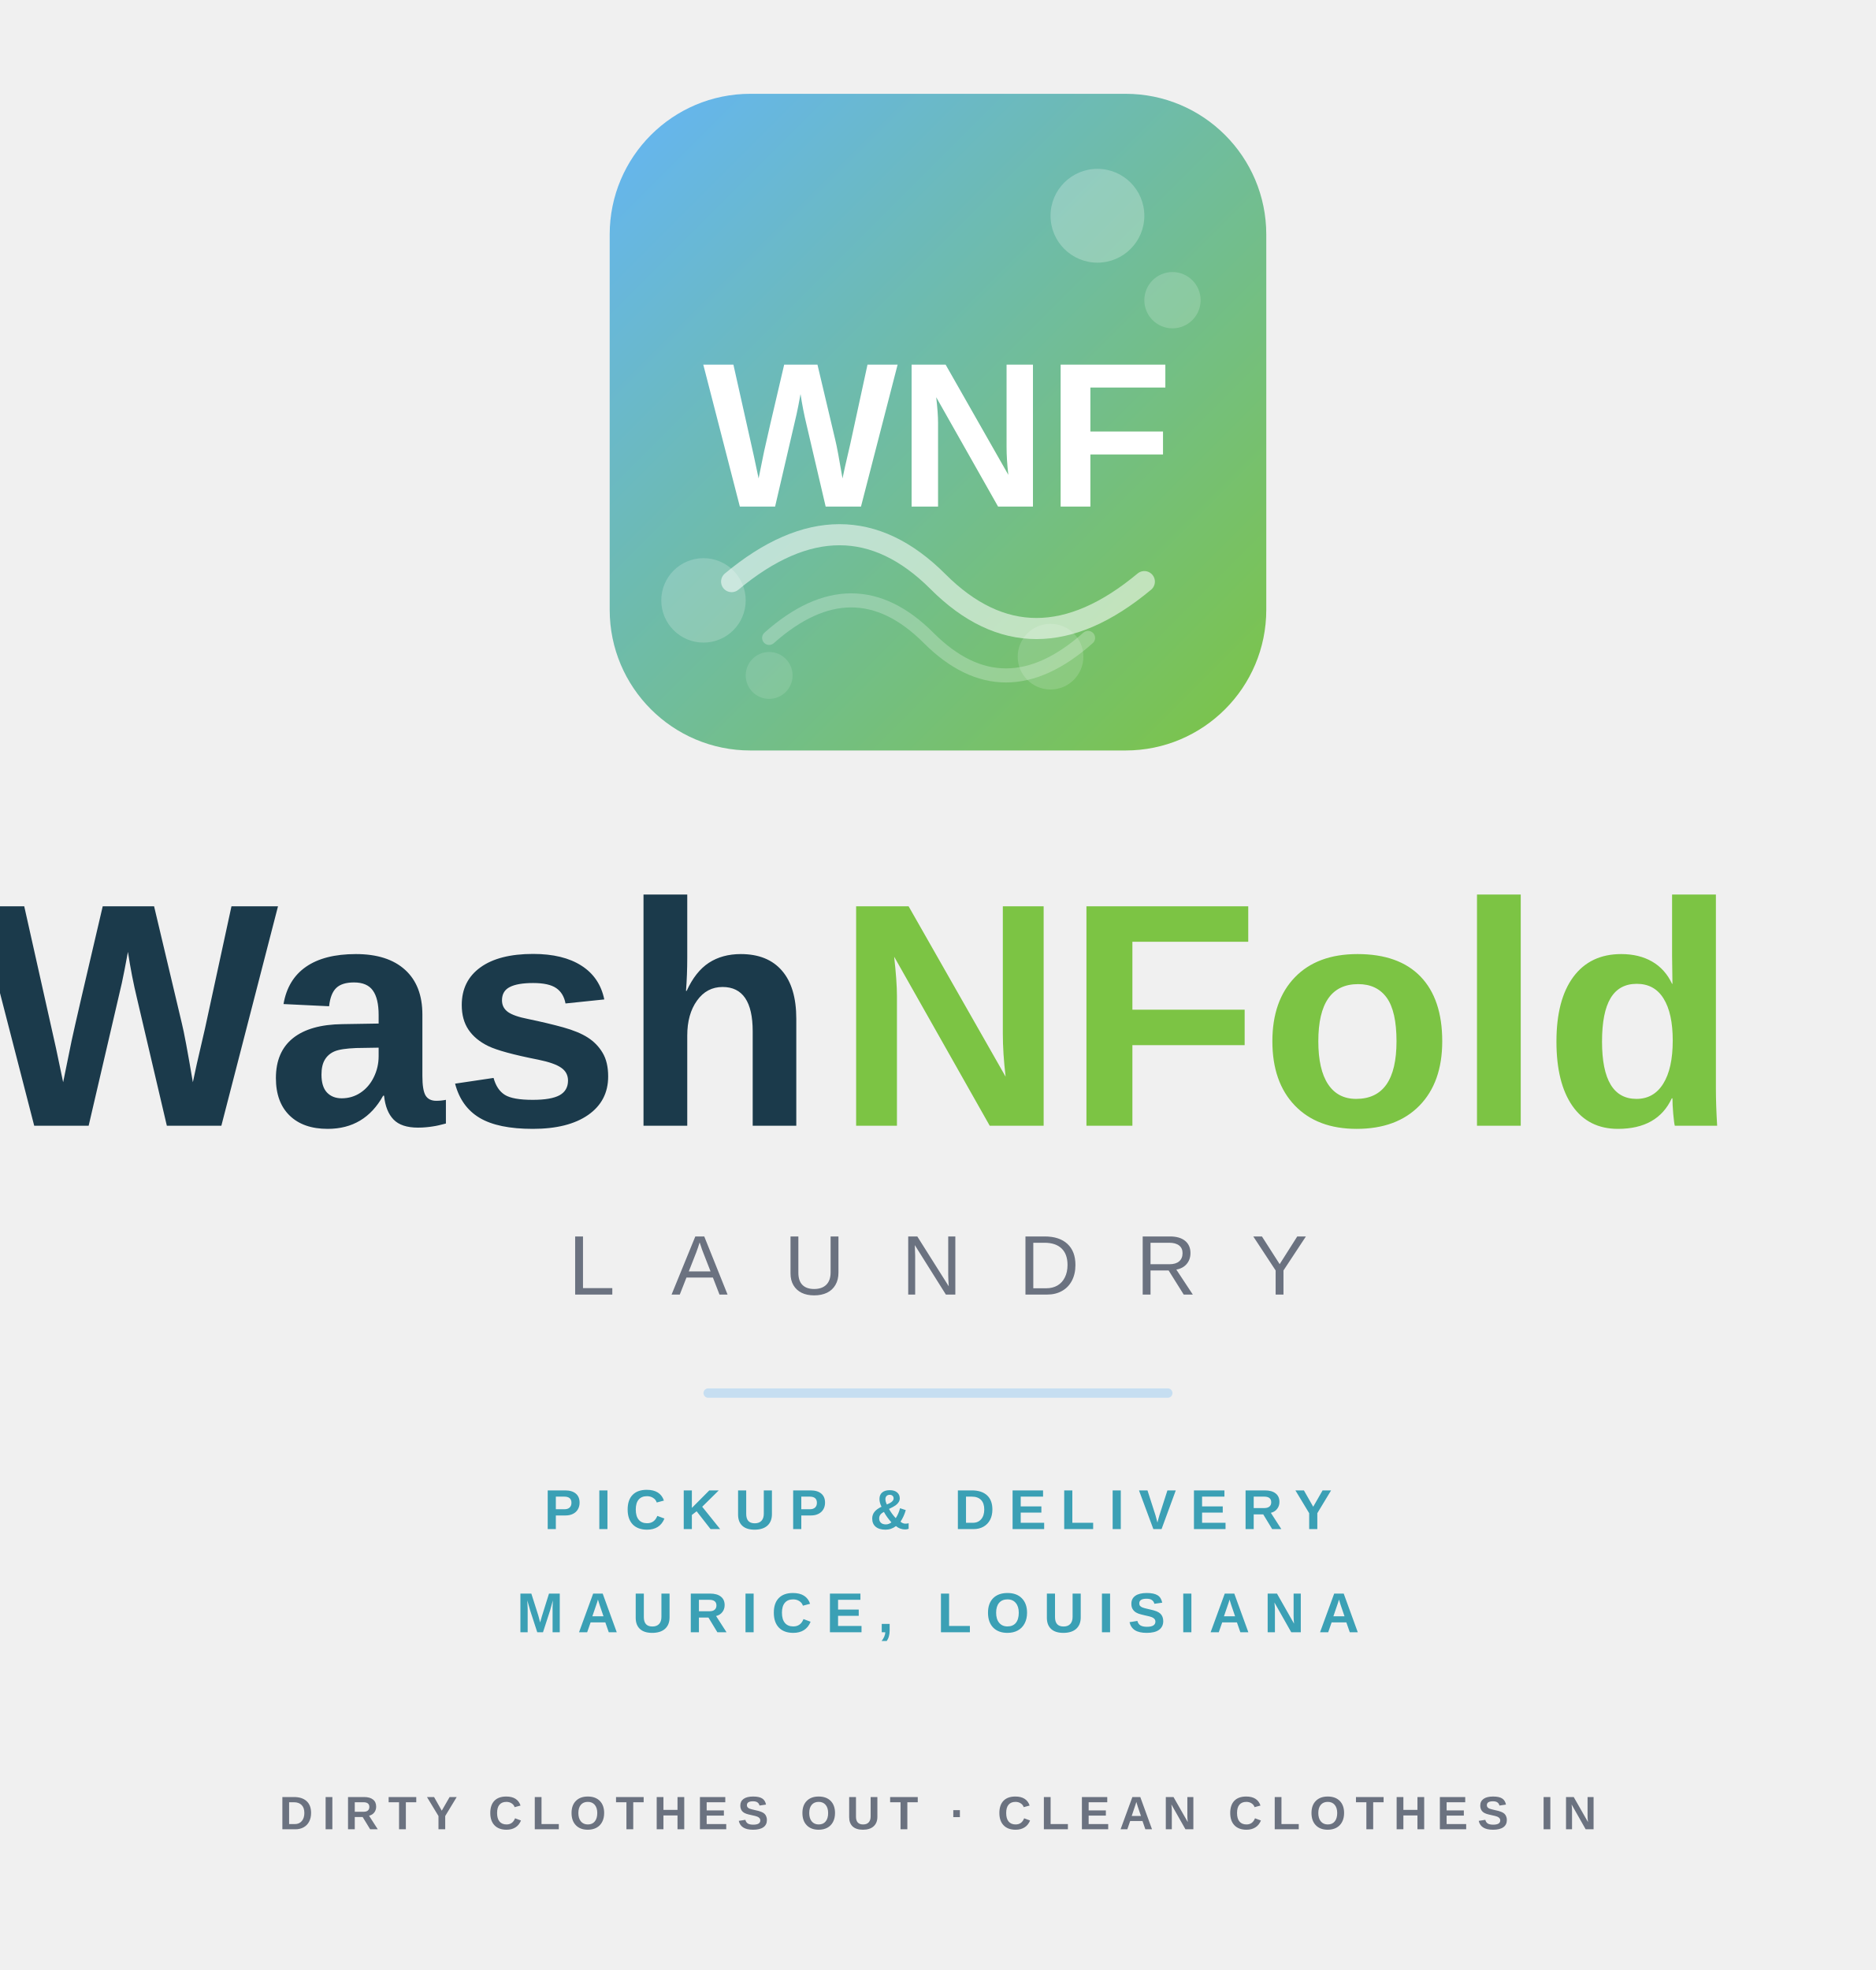
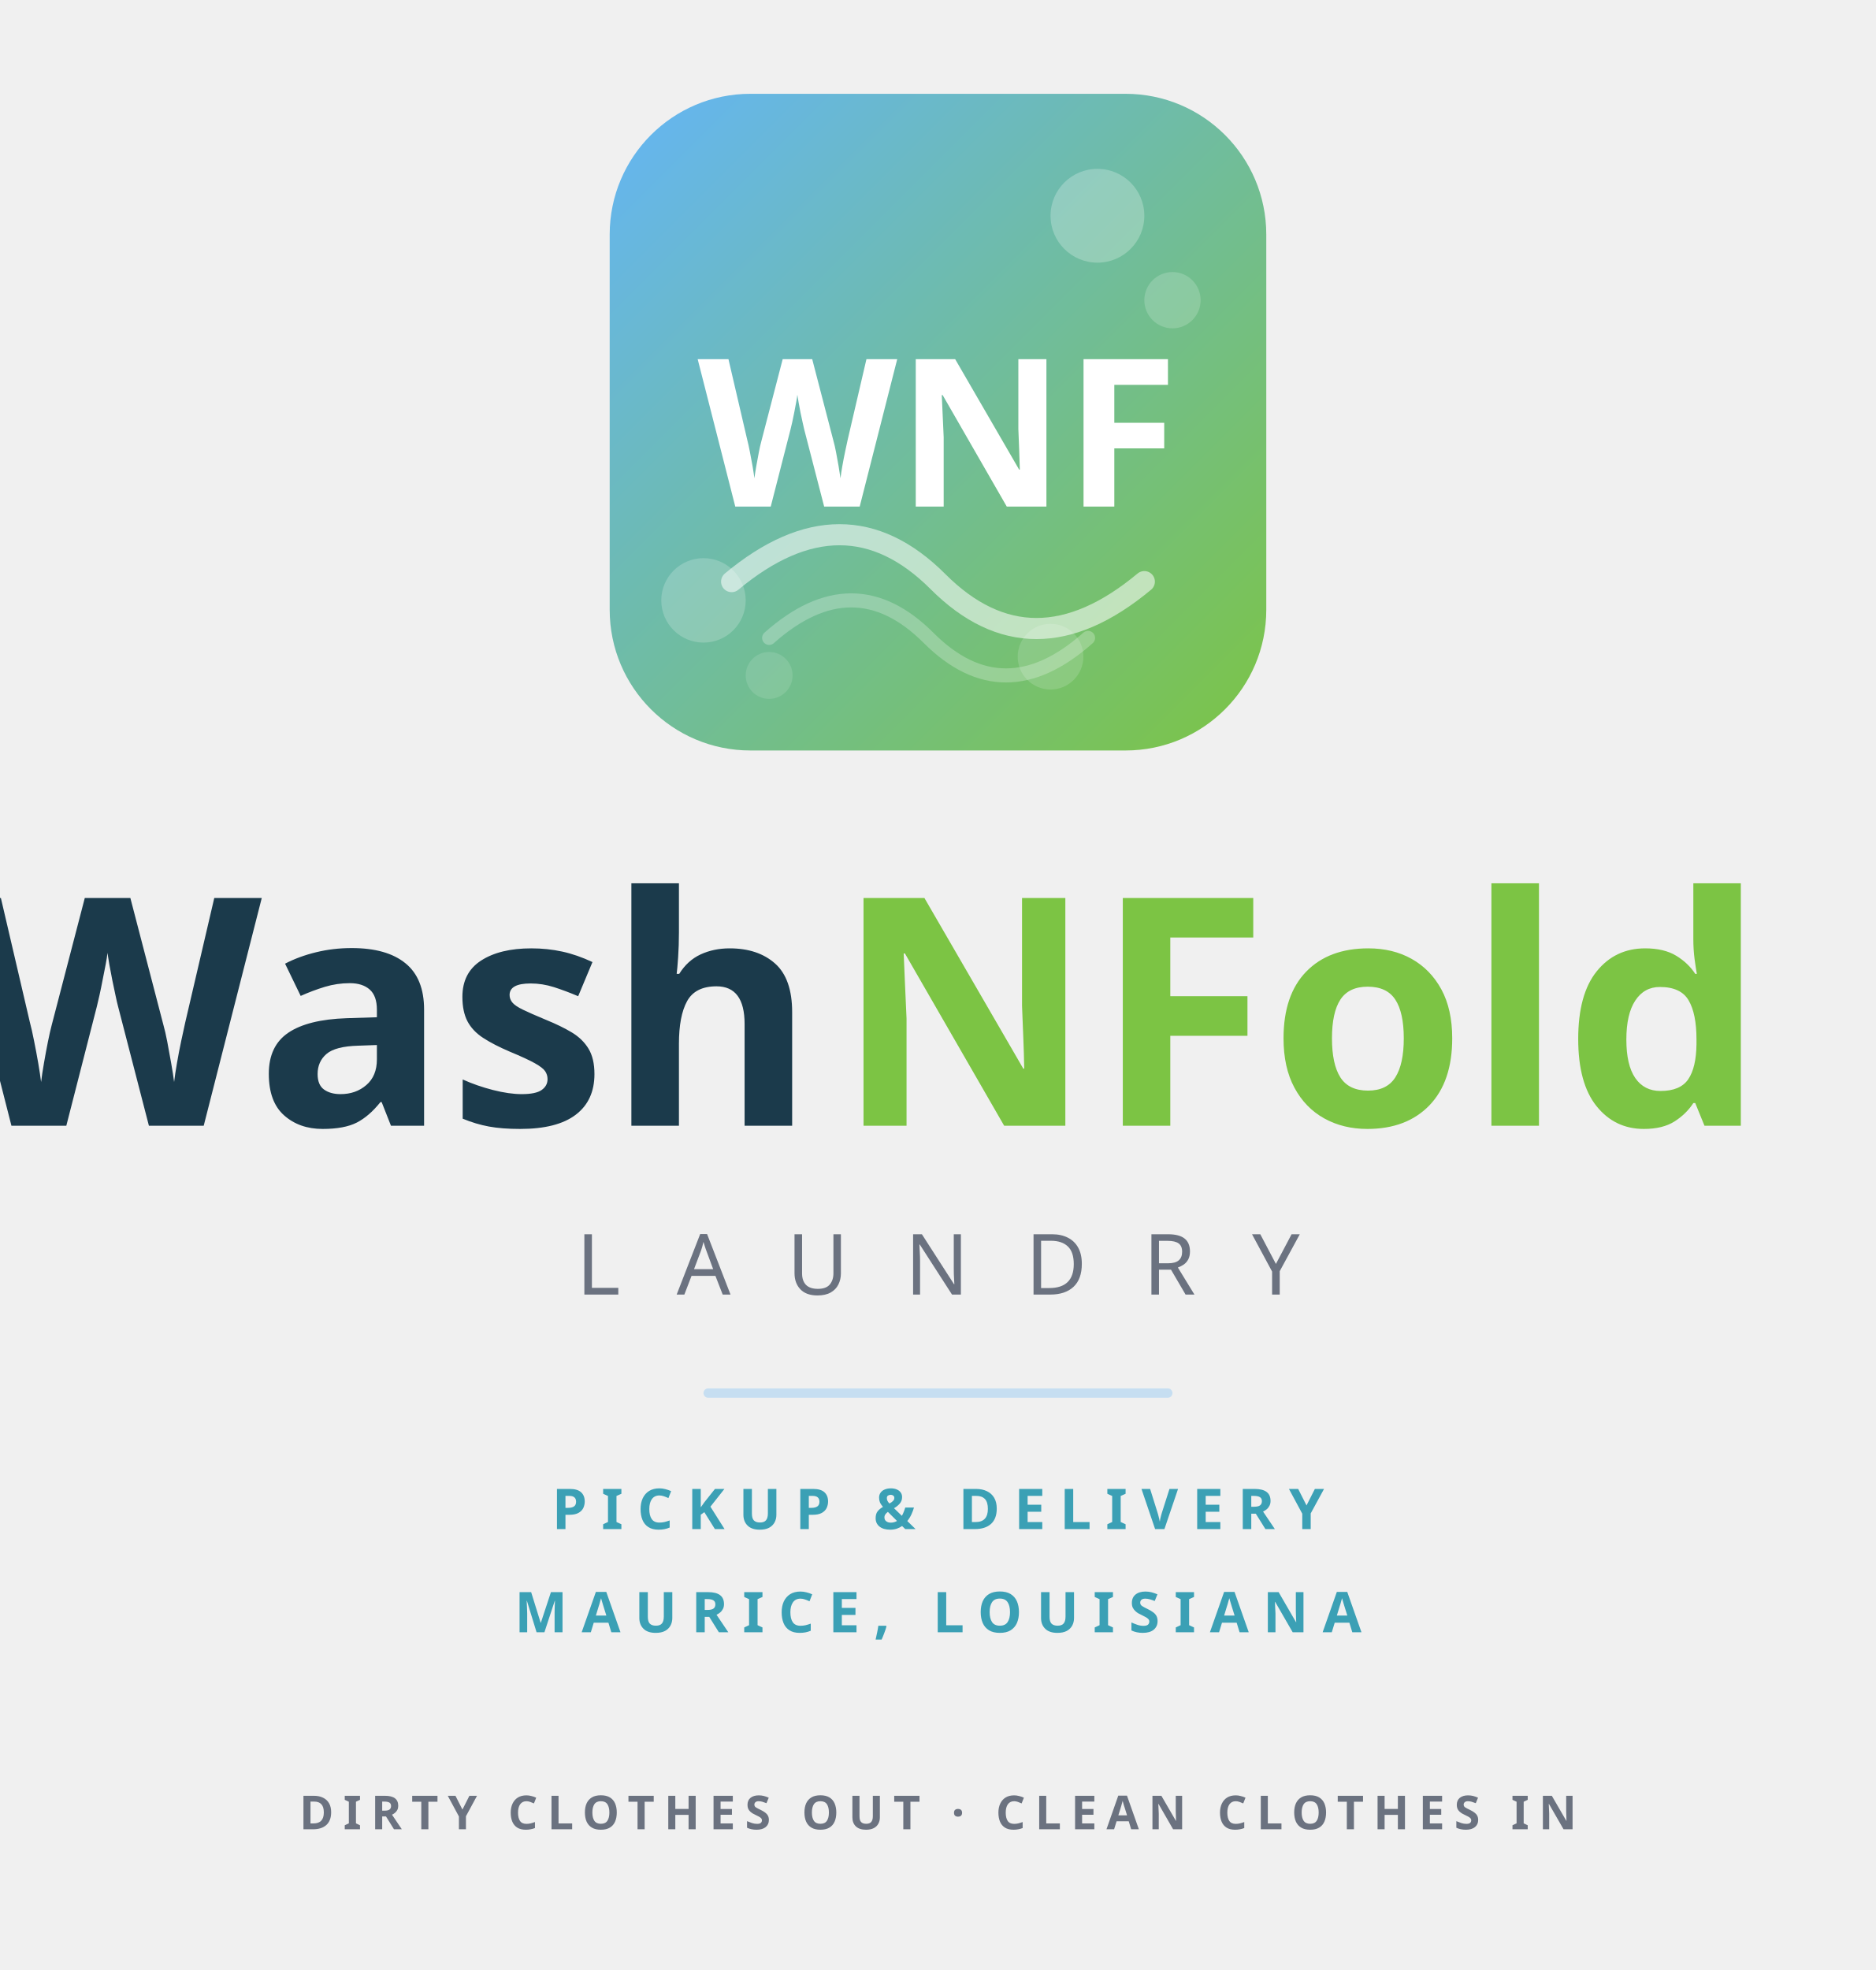
<svg xmlns="http://www.w3.org/2000/svg" viewBox="0 0 400 420" width="400" height="420">
  <defs>
    <linearGradient id="mark-bg" x1="0" y1="0" x2="1" y2="1">
      <stop offset="0%" stop-color="#64B5F6" />
      <stop offset="100%" stop-color="#7CC444" />
    </linearGradient>
  </defs>
  <rect x="130" y="20" width="140" height="140" rx="30" fill="url(#mark-bg)" />
  <circle cx="234" cy="46" r="10" fill="#fff" opacity="0.25" />
  <circle cx="250" cy="64" r="6" fill="#fff" opacity="0.18" />
  <circle cx="150" cy="128" r="9" fill="#fff" opacity="0.2" />
  <circle cx="164" cy="144" r="5" fill="#fff" opacity="0.12" />
  <circle cx="224" cy="140" r="7" fill="#fff" opacity="0.15" />
  <path d="M156 124 Q180 104 200 124 Q220 144 244 124" fill="none" stroke="#fff" stroke-width="4.5" stroke-linecap="round" opacity="0.55" />
  <path d="M164 136 Q182 120 198 136 Q214 152 232 136" fill="none" stroke="#fff" stroke-width="3" stroke-linecap="round" opacity="0.25" />
-   <text x="200" y="108" text-anchor="middle" font-family="Arial, Helvetica, sans-serif" font-weight="900" font-size="44" fill="#FFFFFF">WNF</text>
-   <text x="174" y="240" text-anchor="end" font-family="Arial, Helvetica, sans-serif" font-weight="900" font-size="68" fill="#1B3A4B">Wash</text>
-   <text x="178" y="240" text-anchor="start" font-family="Arial, Helvetica, sans-serif" font-weight="900" font-size="68" fill="#7CC444">NFold</text>
-   <text x="200" y="276" text-anchor="middle" font-family="Arial, Helvetica, sans-serif" font-weight="400" font-size="18" letter-spacing="12" fill="#6B7280">LAUNDRY</text>
+   <text x="200" y="108" text-anchor="middle" font-family="'Nunito', sans-serif" font-weight="900" font-size="44" fill="#FFFFFF">WNF</text>
+   <text x="174" y="240" text-anchor="end" font-family="'Nunito', sans-serif" font-weight="900" font-size="68" fill="#1B3A4B">Wash</text>
+   <text x="178" y="240" text-anchor="start" font-family="'Nunito', sans-serif" font-weight="900" font-size="68" fill="#7CC444">NFold</text>
+   <text x="200" y="276" text-anchor="middle" font-family="'Nunito', sans-serif" font-weight="400" font-size="18" letter-spacing="12" fill="#6B7280">LAUNDRY</text>
  <rect x="150" y="296" width="100" height="2" rx="1" fill="#64B5F6" opacity="0.3" />
-   <text x="200" y="326" text-anchor="middle" font-family="Arial, Helvetica, sans-serif" font-weight="600" font-size="12" letter-spacing="3" fill="#3BA0B5">PICKUP &amp; DELIVERY</text>
-   <text x="200" y="348" text-anchor="middle" font-family="Arial, Helvetica, sans-serif" font-weight="600" font-size="12" letter-spacing="3" fill="#3BA0B5">MAURICE, LOUISIANA</text>
-   <text x="200" y="390" text-anchor="middle" font-family="Arial, Helvetica, sans-serif" font-weight="700" font-size="10" letter-spacing="2" fill="#6B7280">DIRTY CLOTHES OUT · CLEAN CLOTHES IN</text>
+   <text x="200" y="326" text-anchor="middle" font-family="'Nunito', sans-serif" font-weight="600" font-size="12" letter-spacing="3" fill="#3BA0B5">PICKUP &amp; DELIVERY</text>
+   <text x="200" y="348" text-anchor="middle" font-family="'Nunito', sans-serif" font-weight="600" font-size="12" letter-spacing="3" fill="#3BA0B5">MAURICE, LOUISIANA</text>
+   <text x="200" y="390" text-anchor="middle" font-family="'Nunito', sans-serif" font-weight="700" font-size="10" letter-spacing="2" fill="#6B7280">DIRTY CLOTHES OUT · CLEAN CLOTHES IN</text>
</svg>
